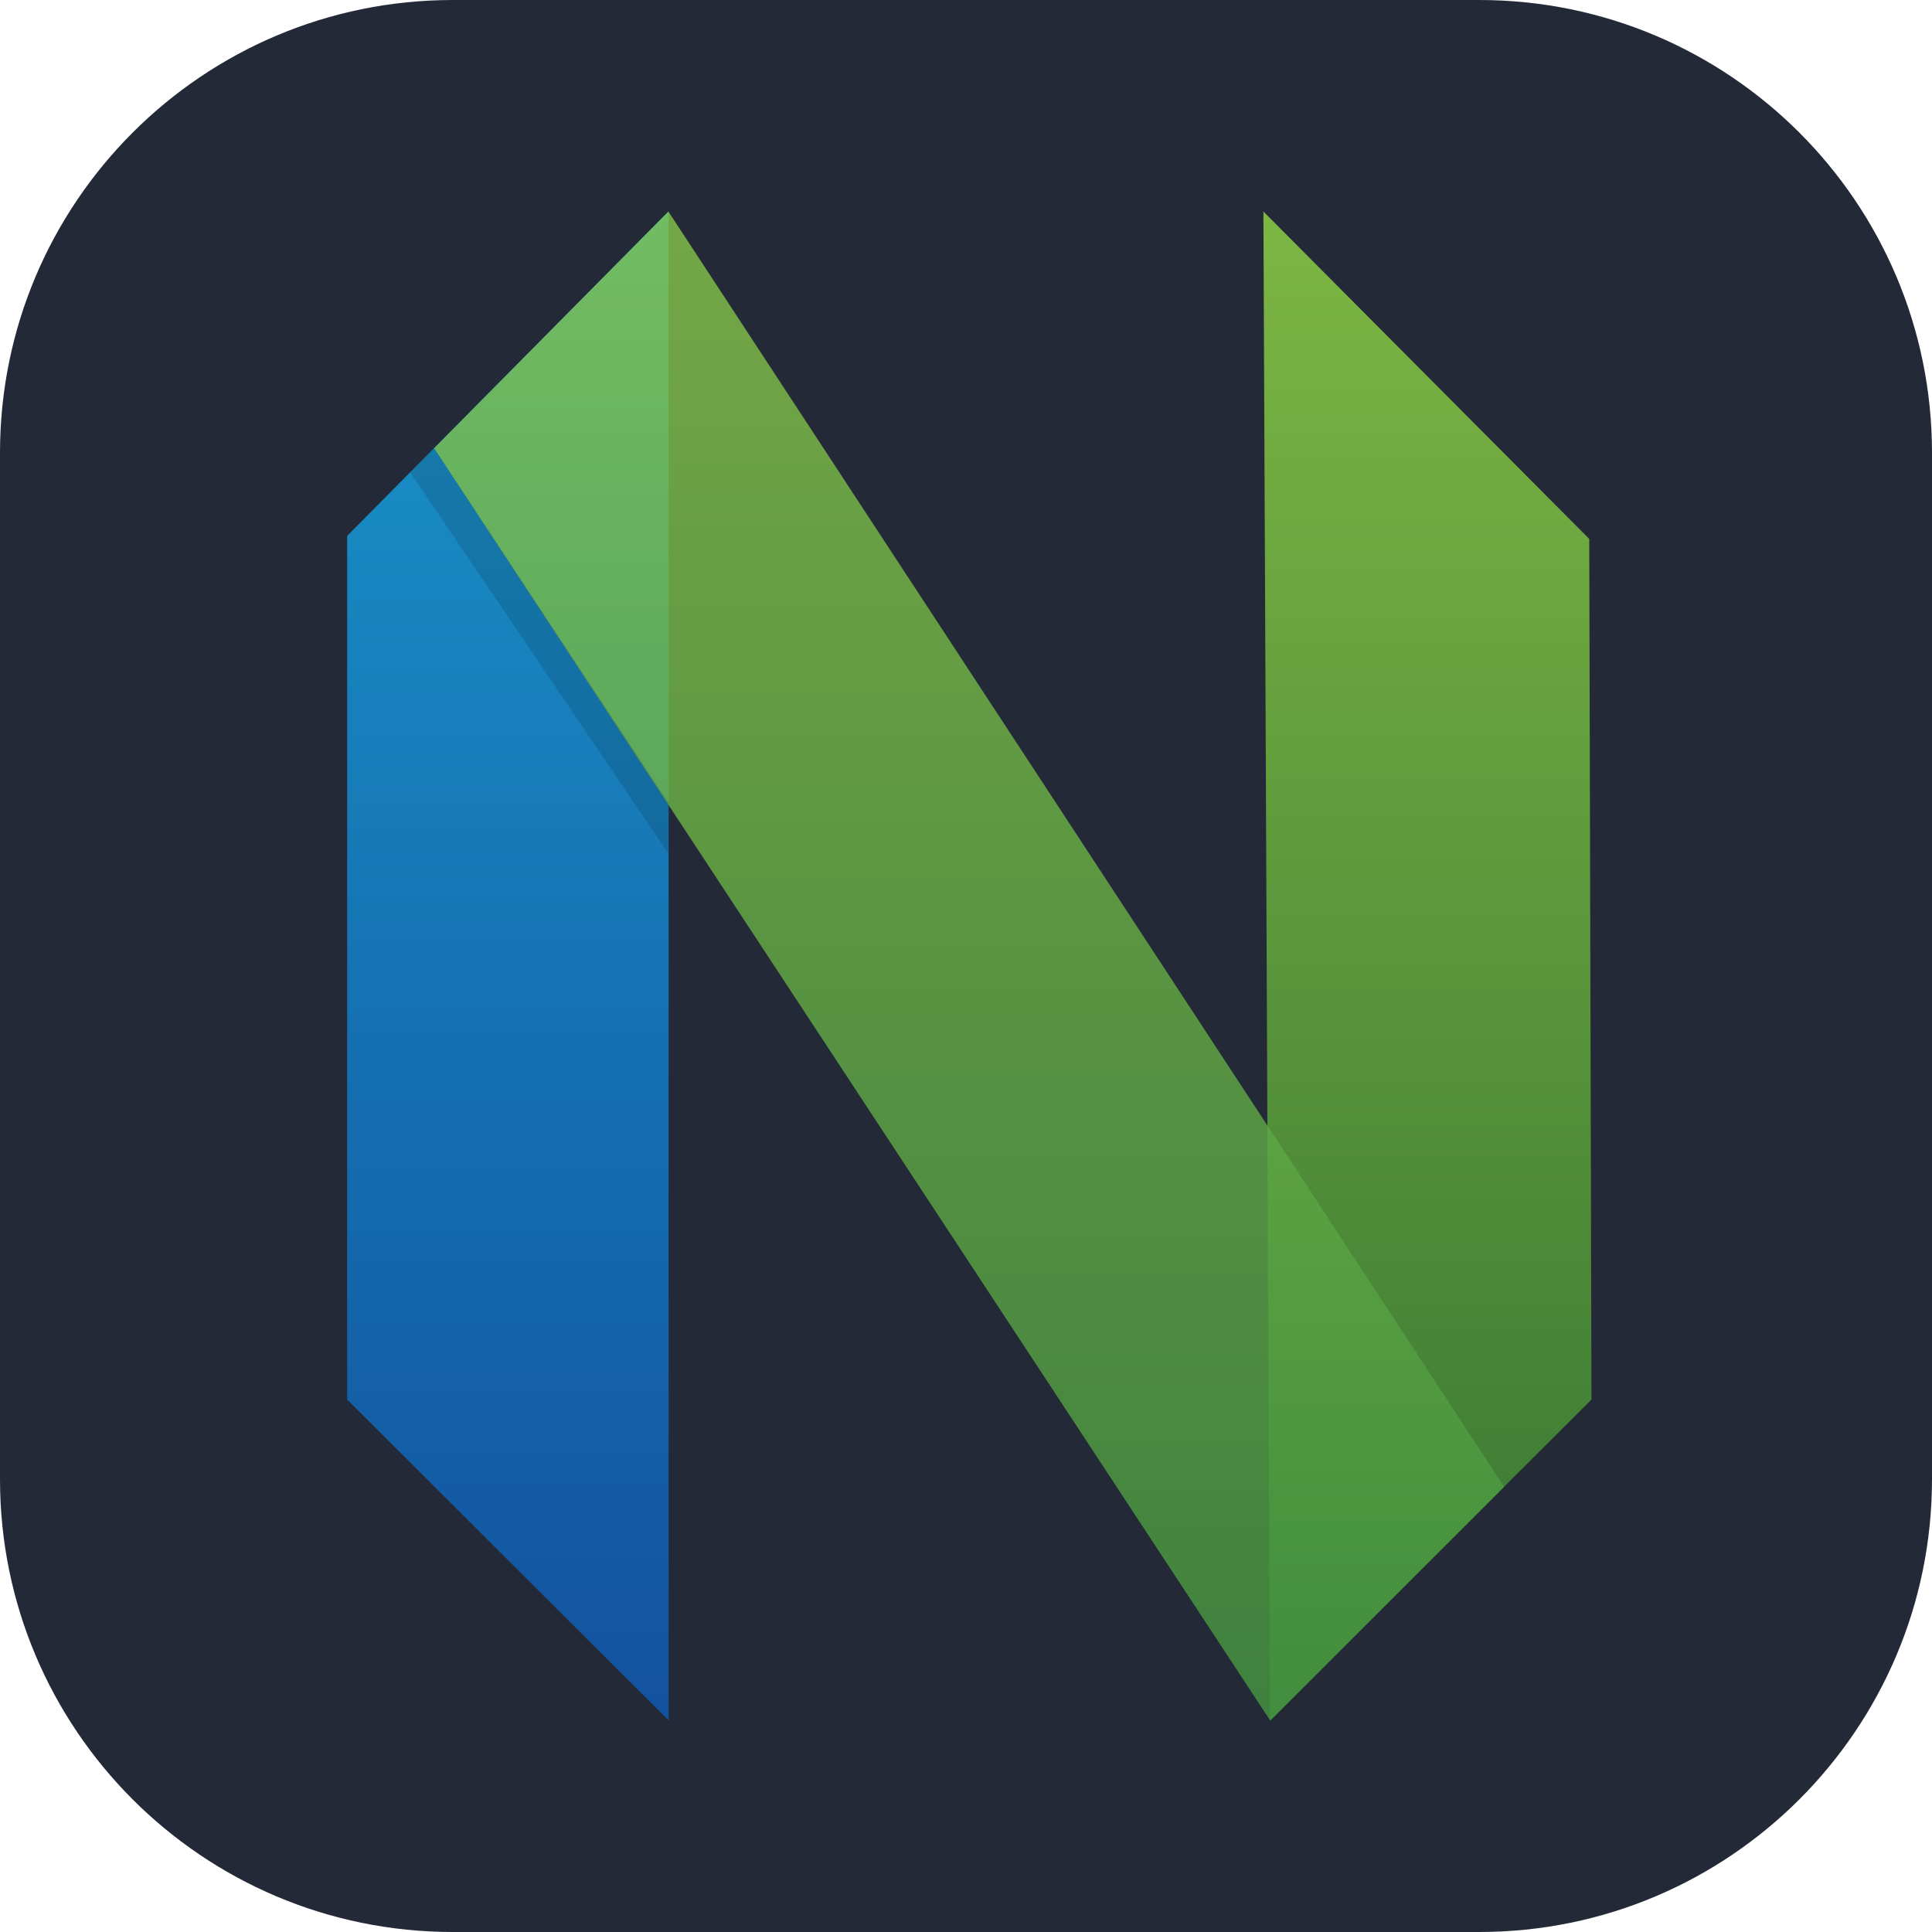
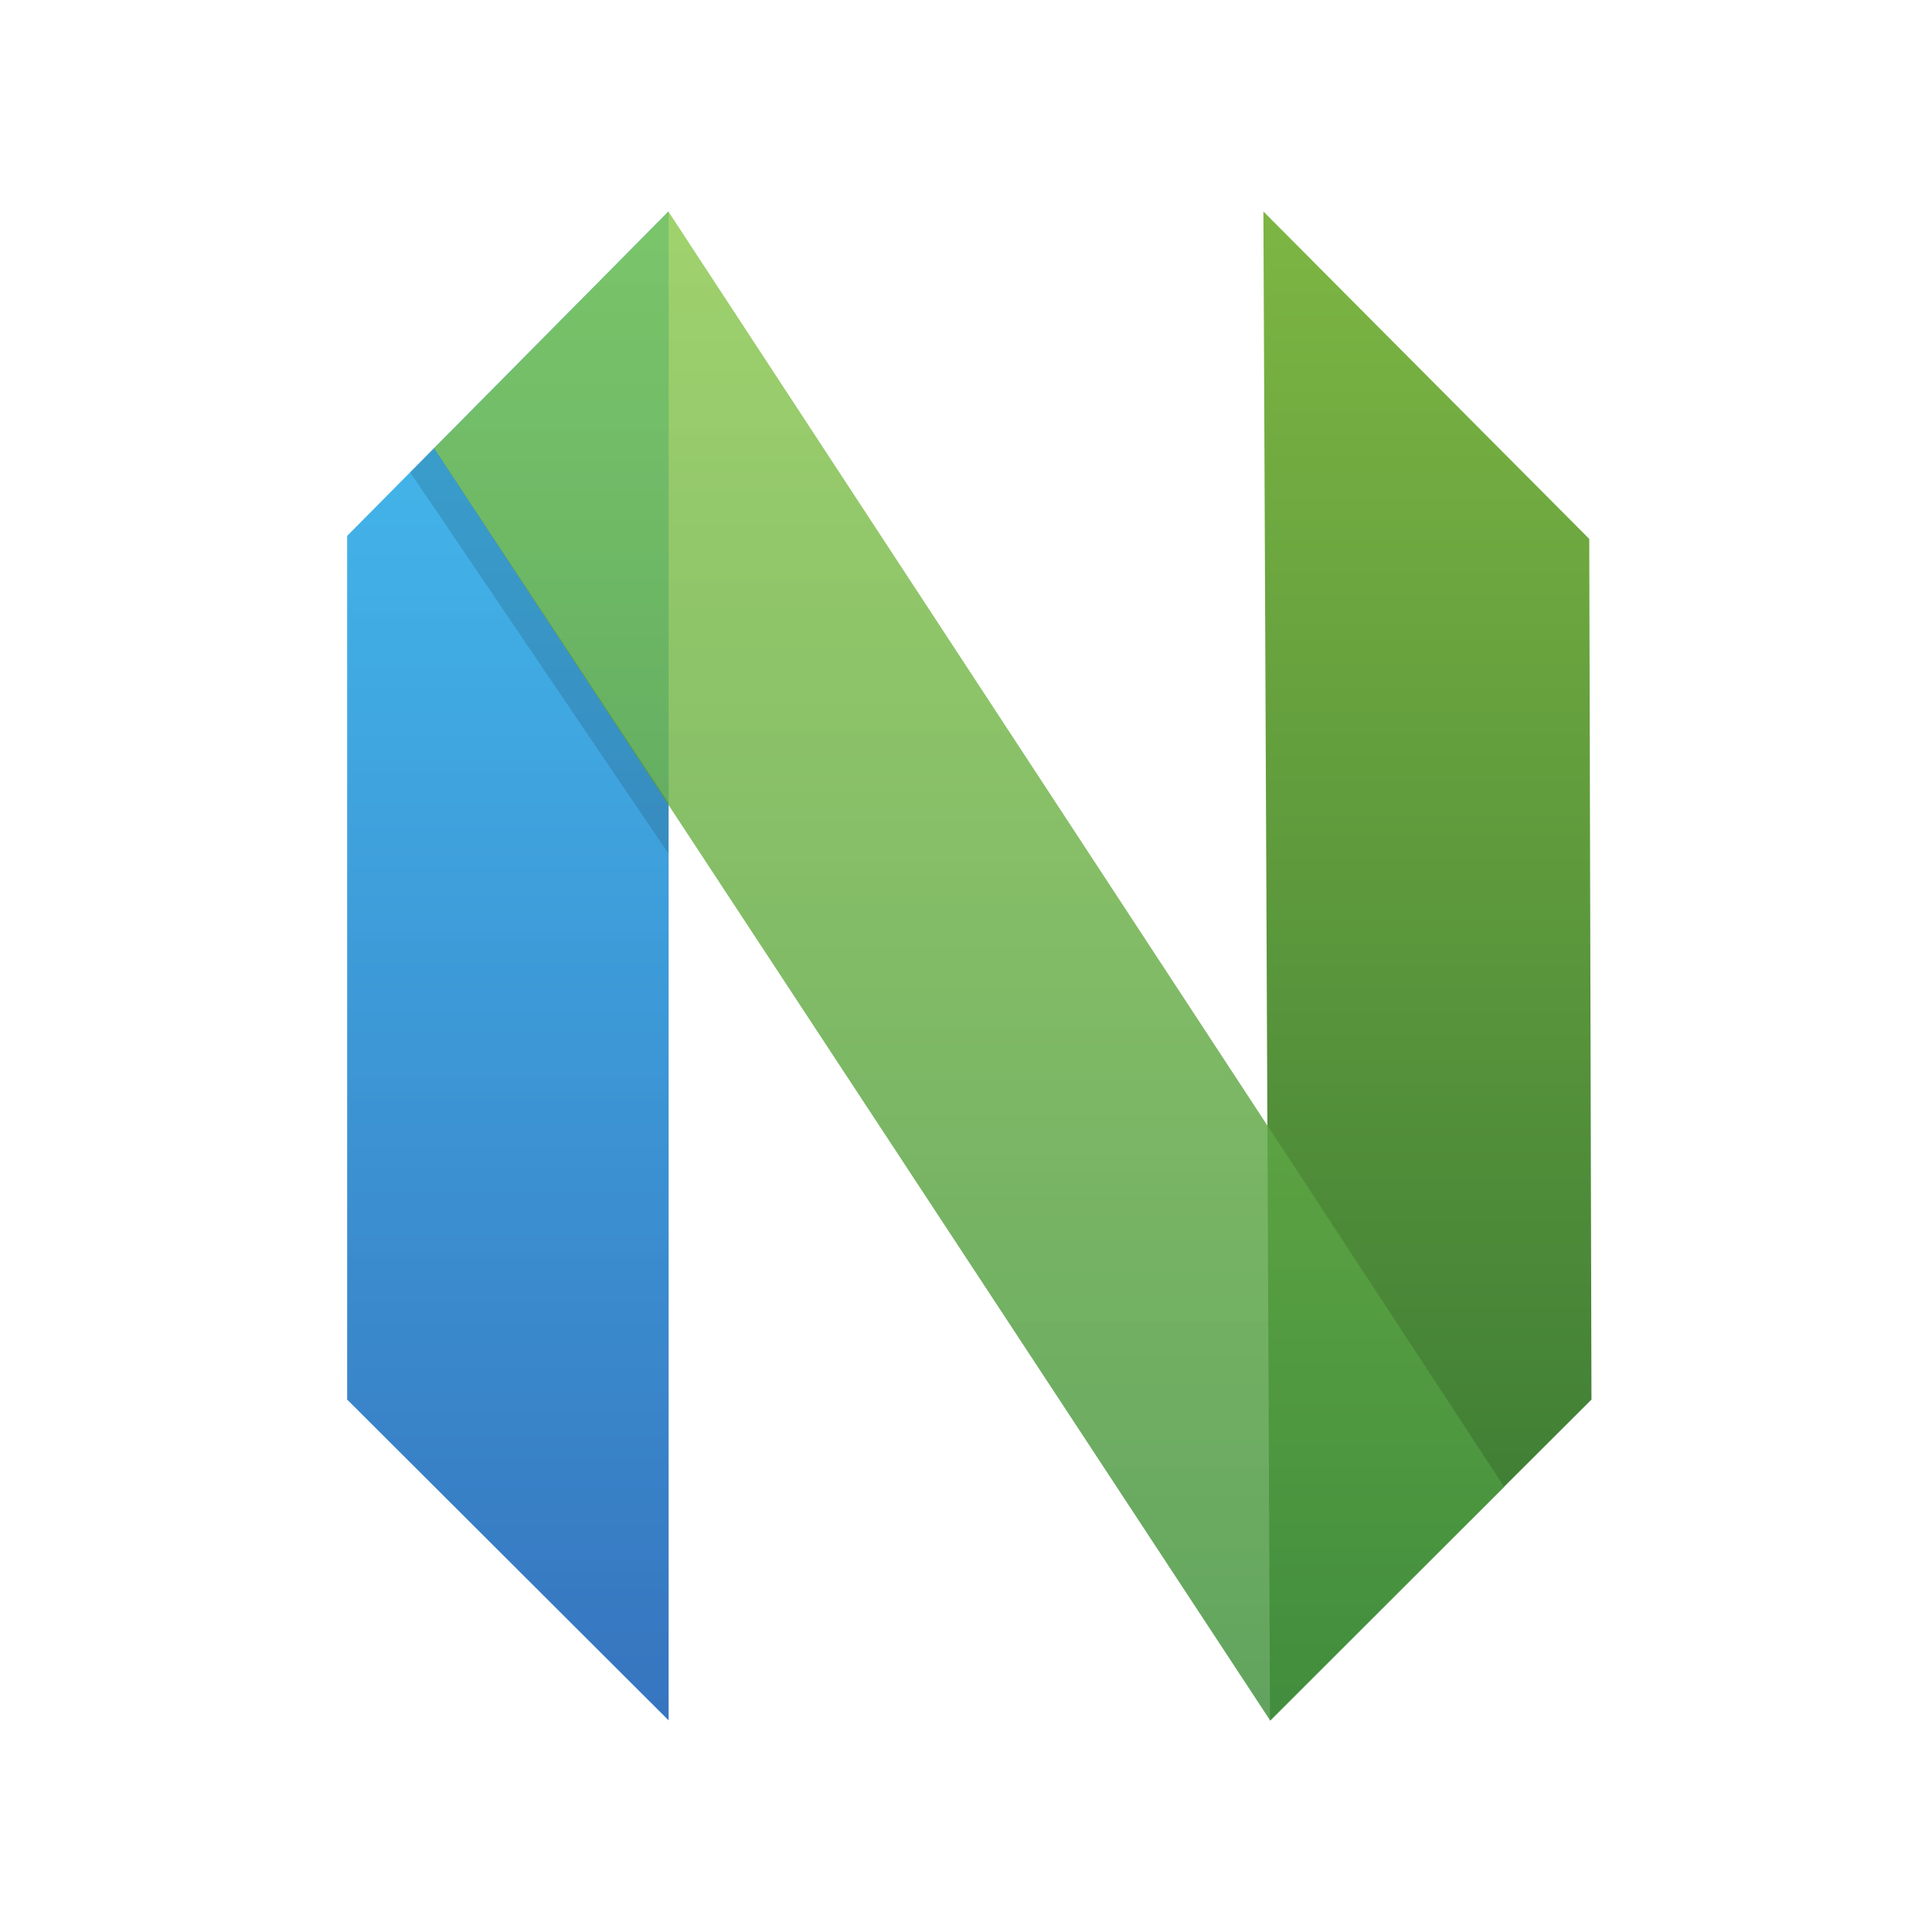
<svg xmlns="http://www.w3.org/2000/svg" width="256" height="256" viewBox="0 0 256 256" fill="none">
-   <rect width="256" height="256" rx="60" fill="#242938" />
-   <path fill-rule="evenodd" clip-rule="evenodd" d="M46 71.006L88.595 28V227.957L46 185.45V71.006Z" fill="url(#paint0_linear_306_17)" />
-   <path fill-rule="evenodd" clip-rule="evenodd" d="M210.584 71.41L167.406 28.023L168.282 227.958L210.878 185.45L210.584 71.41Z" fill="url(#paint1_linear_306_17)" />
-   <path fill-rule="evenodd" clip-rule="evenodd" d="M88.567 28.033L199.309 197.012L168.32 228L57.52 59.395L88.567 28.033Z" fill="url(#paint2_linear_306_17)" />
-   <path fill-rule="evenodd" clip-rule="evenodd" d="M88.605 106.416L88.546 113.072L54.353 62.593L57.519 59.368L88.605 106.416Z" fill="black" fill-opacity="0.13" />
+   <path fill-rule="evenodd" clip-rule="evenodd" d="M46 71.006 88.595 28v199.957L46 185.45z" fill="url(#a)" />
+   <path fill-rule="evenodd" clip-rule="evenodd" d="m210.584 71.41-43.178-43.387.876 199.935 42.596-42.508z" fill="url(#b)" />
+   <path fill-rule="evenodd" clip-rule="evenodd" d="M88.567 28.033 199.31 197.012 168.32 228 57.52 59.395z" fill="url(#c)" />
+   <path fill-rule="evenodd" clip-rule="evenodd" d="m88.605 106.416-.059 6.656-34.193-50.48 3.166-3.224z" fill="#000" fill-opacity=".13" />
  <defs>
-     <linearGradient id="paint0_linear_306_17" x1="67.297" y1="28" x2="67.297" y2="227.958" gradientUnits="userSpaceOnUse">
-       <stop stop-color="#16B0ED" stop-opacity="0.8" />
-       <stop offset="1" stop-color="#0F59B2" stop-opacity="0.837" />
+     <linearGradient id="a" x1="67.297" y1="28" x2="67.297" y2="227.958" gradientUnits="userSpaceOnUse">
+       <stop stop-color="#16b0ed" stop-opacity=".8" />
+       <stop offset="1" stop-color="#0f59b2" stop-opacity=".837" />
    </linearGradient>
-     <linearGradient id="paint1_linear_306_17" x1="189.14" y1="28.023" x2="189.14" y2="227.957" gradientUnits="userSpaceOnUse">
-       <stop stop-color="#7DB643" />
+     <linearGradient id="b" x1="189.14" y1="28.023" x2="189.14" y2="227.957" gradientUnits="userSpaceOnUse">
+       <stop stop-color="#7db643" />
      <stop offset="1" stop-color="#367533" />
    </linearGradient>
-     <linearGradient id="paint2_linear_306_17" x1="128.414" y1="28.033" x2="128.414" y2="228.01" gradientUnits="userSpaceOnUse">
-       <stop stop-color="#88C649" stop-opacity="0.8" />
-       <stop offset="1" stop-color="#439240" stop-opacity="0.84" />
+     <linearGradient id="c" x1="128.414" y1="28.033" x2="128.414" y2="228.01" gradientUnits="userSpaceOnUse">
+       <stop stop-color="#88c649" stop-opacity=".8" />
+       <stop offset="1" stop-color="#439240" stop-opacity=".84" />
    </linearGradient>
  </defs>
</svg>
